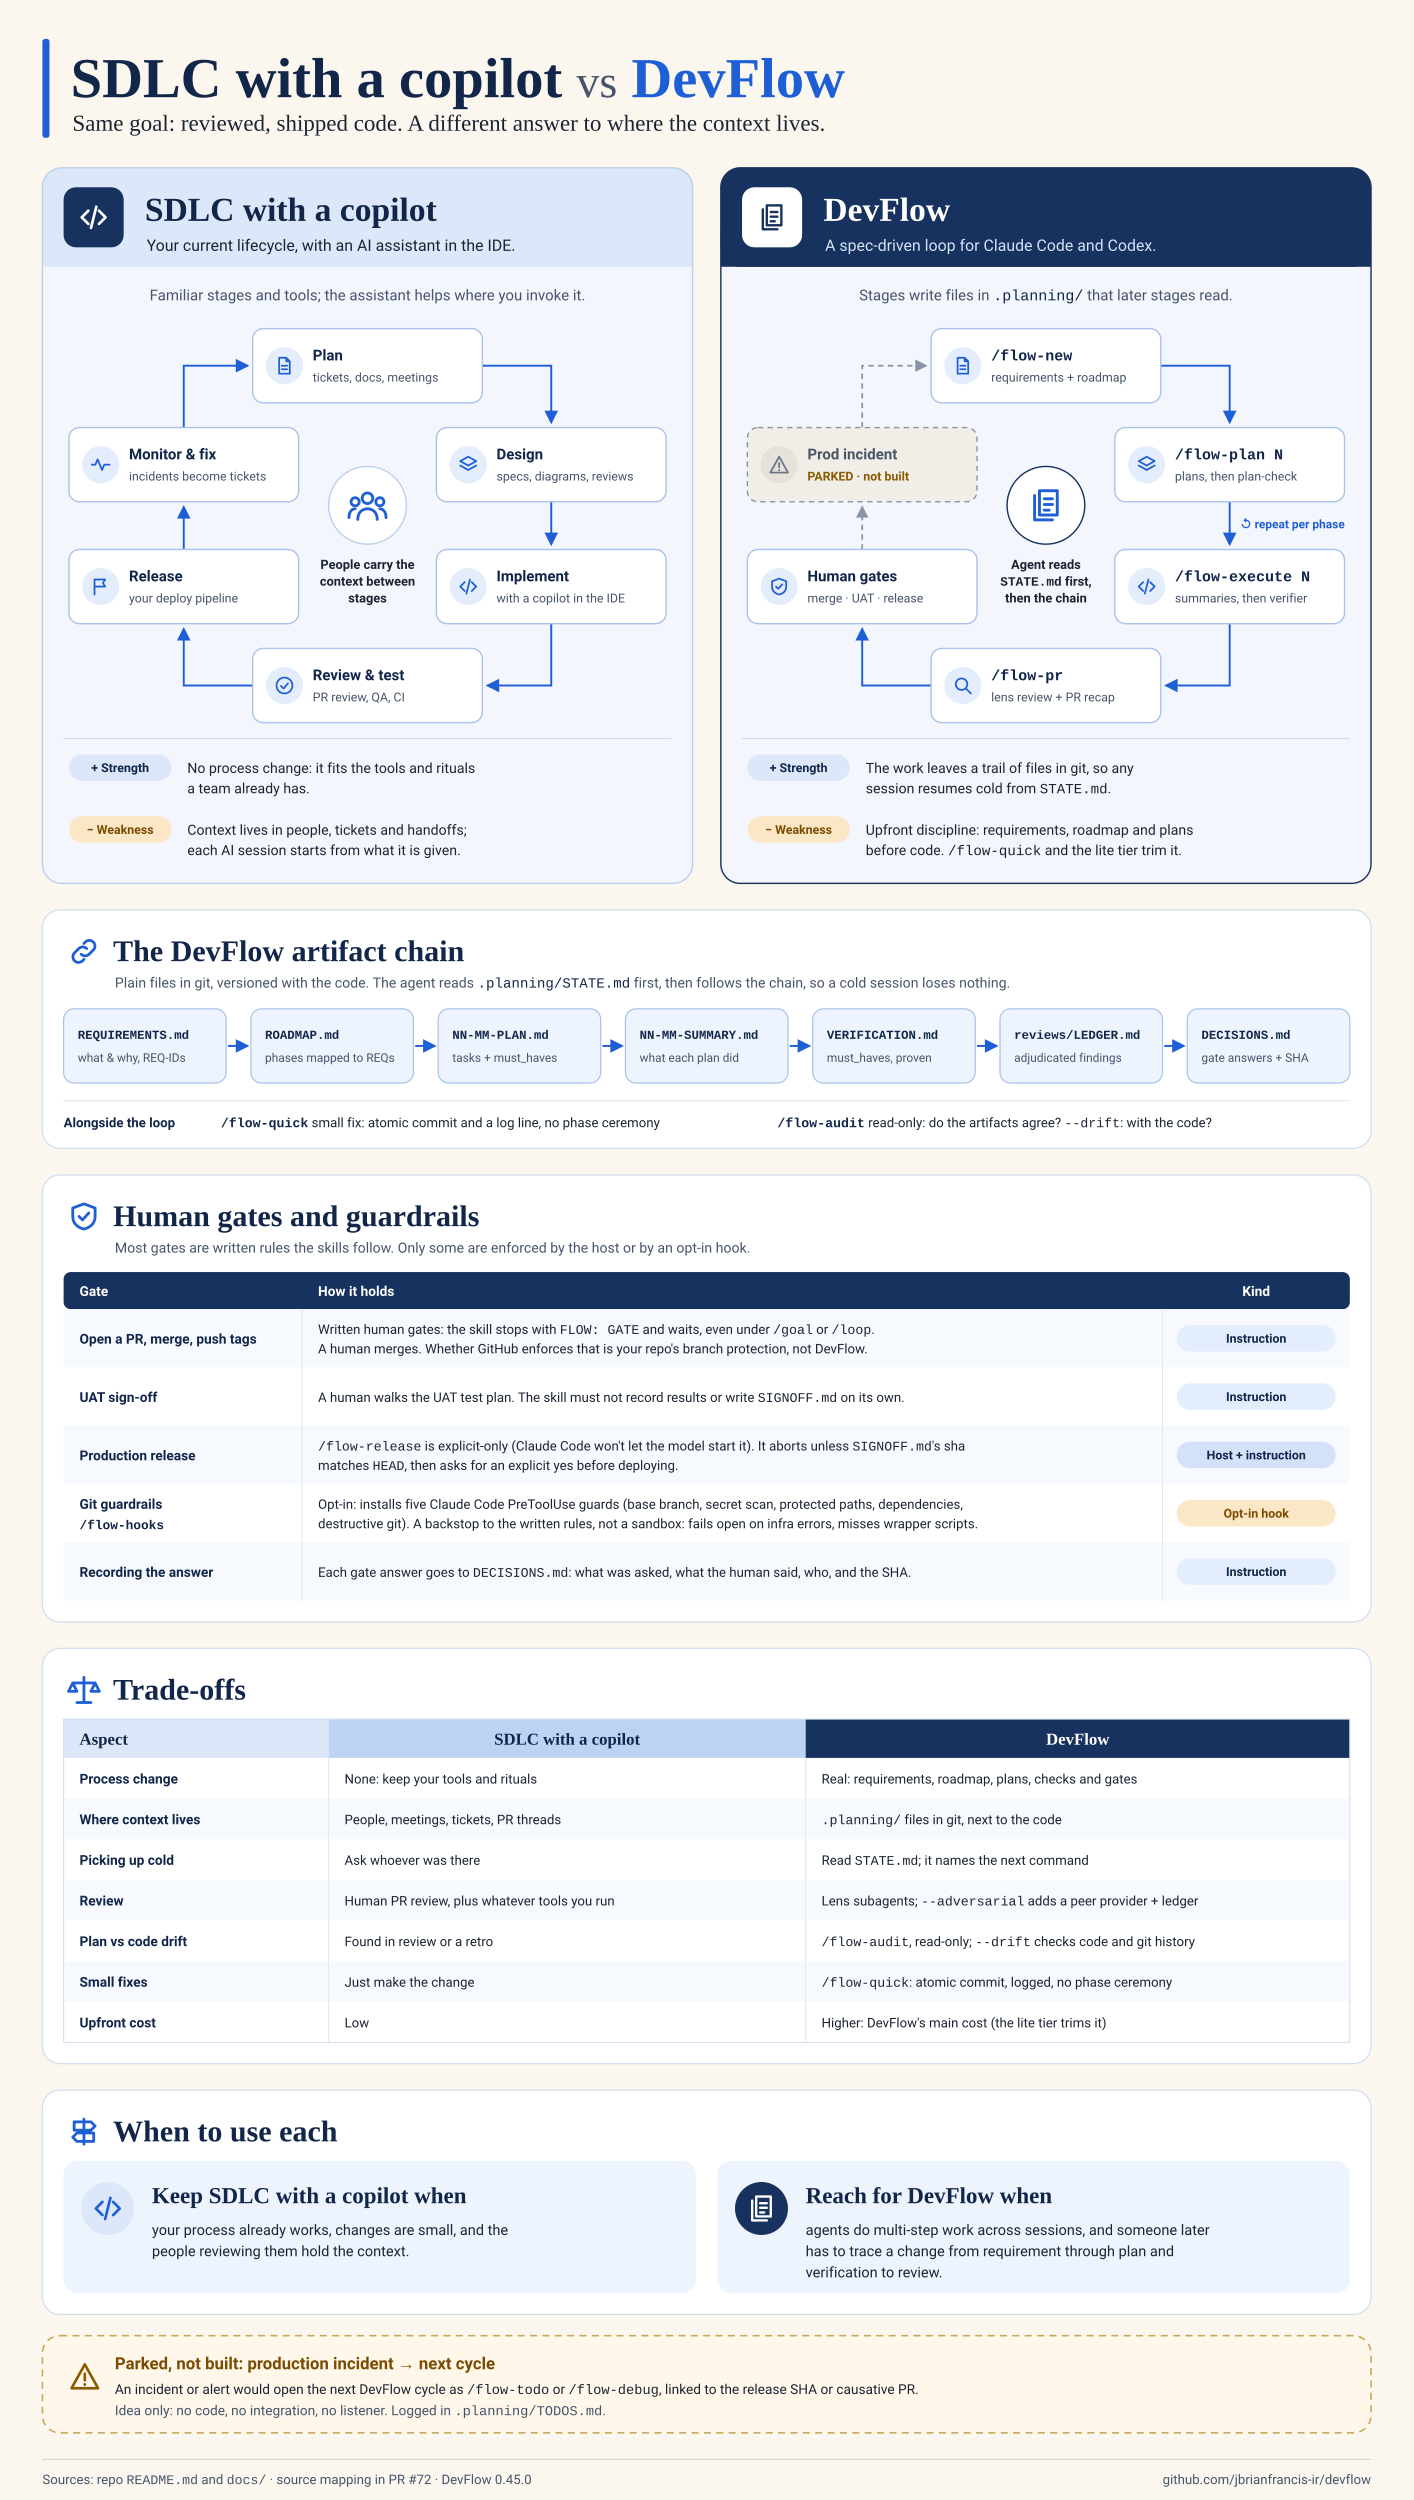
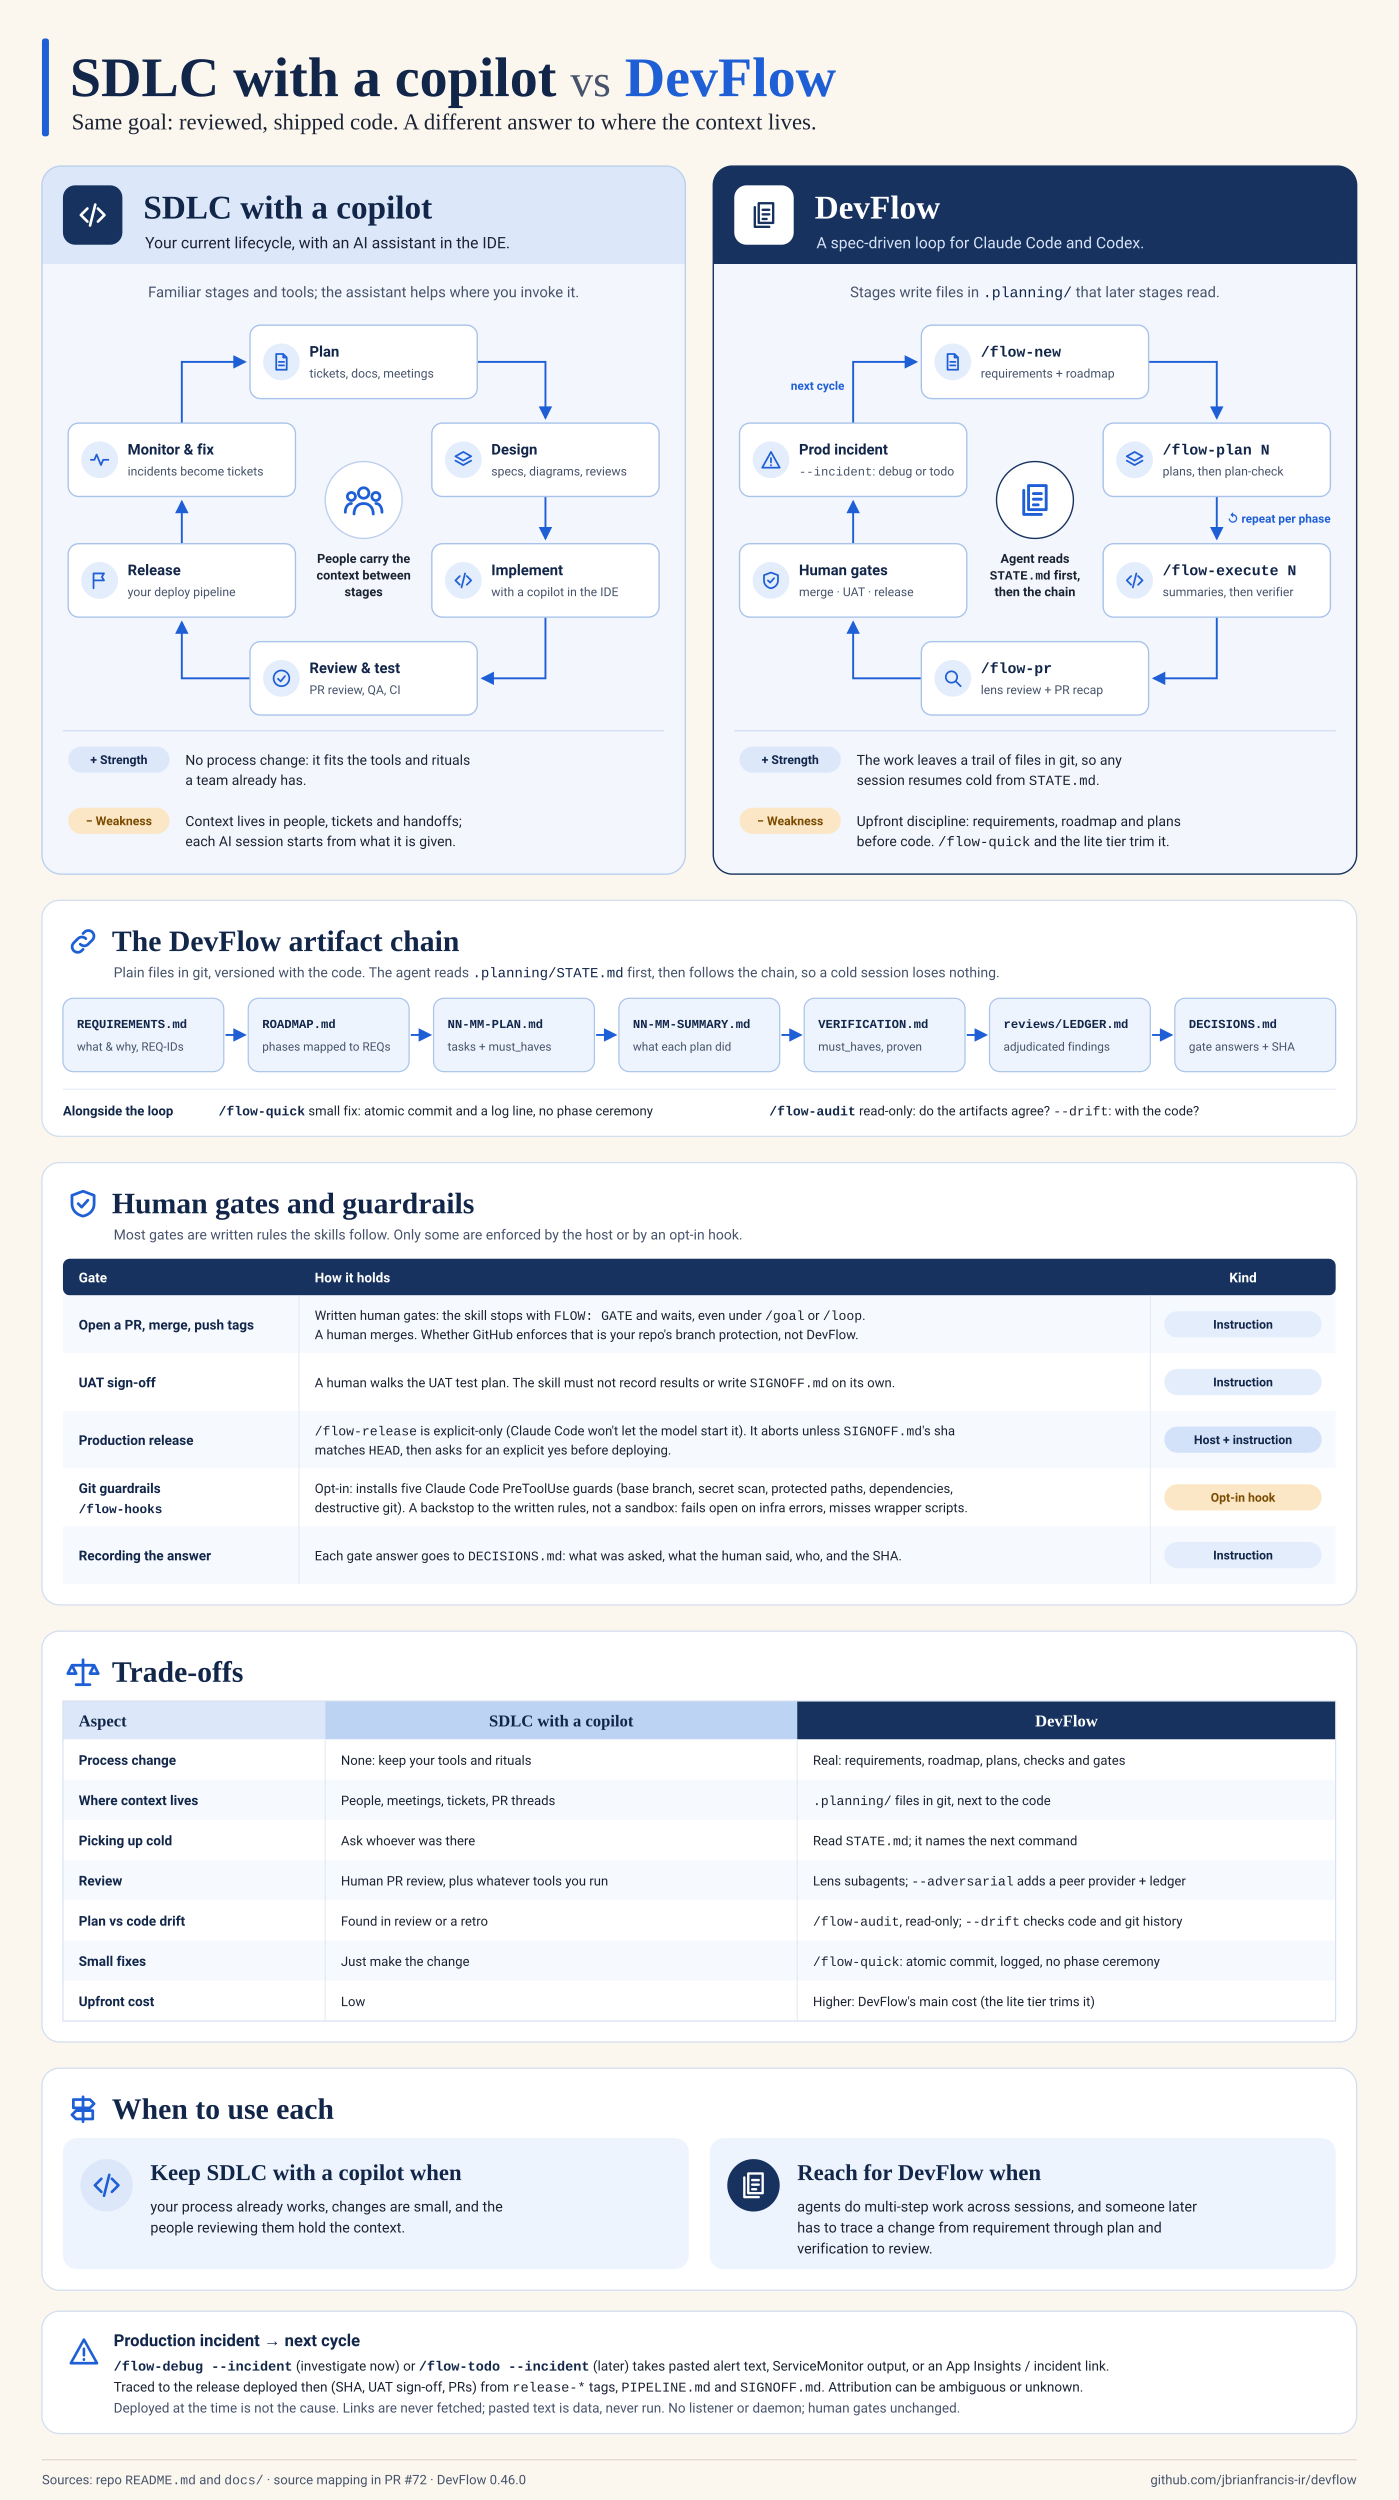
- <svg xmlns="http://www.w3.org/2000/svg" width="1600" height="2830" viewBox="0 0 1600 2830" role="img" aria-labelledby="t d">
+ <svg xmlns="http://www.w3.org/2000/svg" width="1600" height="2860" viewBox="0 0 1600 2860" role="img" aria-labelledby="t d">
  <style>
    svg { font-family: -apple-system, 'Segoe UI', Roboto, 'Helvetica Neue', Arial, 'Liberation Sans', sans-serif; }
    .serif { font-family: Georgia, 'Times New Roman', 'Liberation Serif', serif; }
    .mono { font-family: ui-monospace, SFMono-Regular, Menlo, Consolas, 'Liberation Mono', monospace; }
    .navy { fill: #12264A; }
    .blue { fill: #1F5FD6; }
    .ink { fill: #1B2333; }
    .muted { fill: #46536A; }
    .white { fill: #FFFFFF; }
    .box { fill: #FFFFFF; stroke: #A9C3EA; stroke-width: 1.6; }
    .ibg { fill: #E3EDFB; }
    .ic { color: #1F5FD6; }
    .bt { font-size: 17px; font-weight: 700; fill: #12264A; }
    .bs { font-size: 14px; fill: #46536A; }
    .flow { fill: none; stroke: #1F5FD6; stroke-width: 2.2; }
-     .parked { fill: none; stroke: #8A94A6; stroke-width: 2; stroke-dasharray: 6 5; }
    .sec { fill: #FFFFFF; stroke: #D3DEEE; stroke-width: 1.5; }
    .h2 { font-size: 34px; font-weight: 700; fill: #12264A; }
    .cell { font-size: 15px; fill: #1B2333; }
    .cellb { font-size: 15.5px; font-weight: 700; fill: #12264A; }
  </style>
  <defs>
    <marker id="arr" viewBox="0 0 10 10" refX="8.5" refY="5" markerWidth="7" markerHeight="7" orient="auto-start-reverse">
      <path d="M0,0 L10,5 L0,10 z" fill="#1F5FD6" />
    </marker>
-     <marker id="arrg" viewBox="0 0 10 10" refX="8.5" refY="5" markerWidth="7" markerHeight="7" orient="auto-start-reverse">
-       <path d="M0,0 L10,5 L0,10 z" fill="#8A94A6" />
-     </marker>
    <symbol id="i-doc" viewBox="0 0 24 24">
      <g fill="none" stroke="currentColor" stroke-width="2" stroke-linecap="round" stroke-linejoin="round">
        <path d="M6 3h8l4 4v14H6z M14 3v4h4 M9 12h6 M9 16h6" />
      </g>
    </symbol>
    <symbol id="i-layers" viewBox="0 0 24 24">
      <g fill="none" stroke="currentColor" stroke-width="2" stroke-linecap="round" stroke-linejoin="round">
        <path d="M12 3l9 5-9 5-9-5z M3 13l9 5 9-5" />
      </g>
    </symbol>
    <symbol id="i-code" viewBox="0 0 24 24">
      <g fill="none" stroke="currentColor" stroke-width="2" stroke-linecap="round" stroke-linejoin="round">
        <path d="M8 7l-5 5 5 5 M16 7l5 5-5 5 M14 4l-4 16" />
      </g>
    </symbol>
    <symbol id="i-check" viewBox="0 0 24 24">
      <g fill="none" stroke="currentColor" stroke-width="2" stroke-linecap="round" stroke-linejoin="round">
        <circle cx="12" cy="12" r="9" />
        <path d="M8 12.5l3 3 5-6" />
      </g>
    </symbol>
    <symbol id="i-flag" viewBox="0 0 24 24">
      <g fill="none" stroke="currentColor" stroke-width="2" stroke-linecap="round" stroke-linejoin="round">
        <path d="M5 21V4 M5 4h12l-2.5 4 2.5 4H5" />
      </g>
    </symbol>
    <symbol id="i-pulse" viewBox="0 0 24 24">
      <g fill="none" stroke="currentColor" stroke-width="2" stroke-linecap="round" stroke-linejoin="round">
        <path d="M2 12h4l2.5-6 5 12 2.5-6h6" />
      </g>
    </symbol>
    <symbol id="i-search" viewBox="0 0 24 24">
      <g fill="none" stroke="currentColor" stroke-width="2" stroke-linecap="round" stroke-linejoin="round">
        <circle cx="10.5" cy="10.5" r="6.5" />
        <path d="M15.5 15.5l5.5 5.5" />
      </g>
    </symbol>
    <symbol id="i-shield" viewBox="0 0 24 24">
      <g fill="none" stroke="currentColor" stroke-width="2" stroke-linecap="round" stroke-linejoin="round">
        <path d="M12 3l8 3v6c0 5-3.5 8-8 9-4.5-1-8-4-8-9V6z M8.5 12l2.5 2.5 4.5-5" />
      </g>
    </symbol>
    <symbol id="i-alert" viewBox="0 0 24 24">
      <g fill="none" stroke="currentColor" stroke-width="2" stroke-linecap="round" stroke-linejoin="round">
        <path d="M12 3l10 18H2z M12 10v5 M12 18v.4" />
      </g>
    </symbol>
    <symbol id="i-people" viewBox="0 0 24 24">
      <g fill="none" stroke="currentColor" stroke-width="1.6" stroke-linecap="round" stroke-linejoin="round">
        <circle cx="12" cy="8" r="3" />
        <circle cx="5" cy="10" r="2.3" />
        <circle cx="19" cy="10" r="2.3" />
        <path d="M6.5 20c0-4 2.5-6 5.5-6s5.5 2 5.5 6 M1.5 19c0-3 1.5-5 3.5-5 M22.5 19c0-3-1.5-5-3.5-5" />
      </g>
    </symbol>
    <symbol id="i-stack" viewBox="0 0 24 24">
      <g fill="none" stroke="currentColor" stroke-width="1.8" stroke-linecap="round" stroke-linejoin="round">
        <path d="M8 3h11v15H8z M5 6v15h11 M11 8h5 M11 11.5h5 M11 15h3" />
      </g>
    </symbol>
    <symbol id="i-link" viewBox="0 0 24 24">
      <g fill="none" stroke="currentColor" stroke-width="2" stroke-linecap="round" stroke-linejoin="round">
        <path d="M10 14a4 4 0 0 0 5.7 0l3-3a4 4 0 0 0-5.7-5.7l-1 1 M14 10a4 4 0 0 0-5.7 0l-3 3a4 4 0 0 0 5.7 5.7l1-1" />
      </g>
    </symbol>
    <symbol id="i-scale" viewBox="0 0 24 24">
      <g fill="none" stroke="currentColor" stroke-width="2" stroke-linecap="round" stroke-linejoin="round">
        <path d="M12 3v18 M7 21h10 M4 7h16 M4 7l-3 6h6z M20 7l-3 6h6z" />
      </g>
    </symbol>
    <symbol id="i-sign" viewBox="0 0 24 24">
      <g fill="none" stroke="currentColor" stroke-width="2" stroke-linecap="round" stroke-linejoin="round">
        <path d="M12 3v18 M5 5h12l3 3-3 3H5z M19 13H7l-3 3 3 3h12z" />
      </g>
    </symbol>
  </defs>
-   <rect width="1600" height="2830" fill="#FBF7EF" />
+   <rect width="1600" height="2860" fill="#FBF7EF" />
  <rect x="48" y="44" width="8" height="112" rx="3" fill="#1F5FD6" />
  <text x="80" y="110" class="serif navy" font-size="64" font-weight="700">SDLC with a copilot <tspan class="muted" font-weight="400" font-size="52">vs</tspan>
    <tspan class="blue">DevFlow</tspan>
  </text>
  <text x="82" y="148" class="serif ink" font-size="26">Same goal: reviewed, shipped code. A different answer to where the context lives.</text>
  <rect x="48" y="190" width="736" height="810" rx="22" fill="#F3F7FD" />
  <rect x="48" y="190" width="736" height="112" rx="22" fill="#DCE8FA" />
  <rect x="48" y="260" width="736" height="42" fill="#DCE8FA" />
  <rect x="48" y="190" width="736" height="810" rx="22" fill="none" stroke="#BCD0EE" stroke-width="1.6" />
  <rect x="72" y="212" width="68" height="68" rx="14" fill="#17325E" />
  <use href="#i-code" x="88" y="228" width="36" height="36" style="color:#FFFFFF" />
  <text x="164" y="250" class="serif navy" font-size="38" font-weight="700">SDLC with a copilot</text>
  <text x="166" y="284" class="ink" font-size="18">Your current lifecycle, with an AI assistant in the IDE.</text>
  <text x="416" y="340" text-anchor="middle" class="muted" font-size="17">Familiar stages and tools; the assistant helps where you invoke it.</text>
  <path class="flow" marker-end="url(#arr)" d="M546 414 H624 V478" />
  <path class="flow" marker-end="url(#arr)" d="M624 568 V616" />
  <path class="flow" marker-end="url(#arr)" d="M624 706 V776 H552" />
  <path class="flow" marker-end="url(#arr)" d="M286 776 H208 V712" />
  <path class="flow" marker-end="url(#arr)" d="M208 622 V574" />
  <path class="flow" marker-end="url(#arr)" d="M208 484 V414 H280" />
  <g transform="translate(286,372)">
    <rect width="260" height="84" rx="12" class="box" />
    <circle cx="36" cy="42" r="21" class="ibg" />
    <use href="#i-doc" x="24" y="30" width="24" height="24" class="ic" />
    <text x="68" y="36" class="bt">Plan</text>
    <text x="68" y="60" class="bs">tickets, docs, meetings</text>
  </g>
  <g transform="translate(494,484)">
    <rect width="260" height="84" rx="12" class="box" />
    <circle cx="36" cy="42" r="21" class="ibg" />
    <use href="#i-layers" x="24" y="30" width="24" height="24" class="ic" />
    <text x="68" y="36" class="bt">Design</text>
    <text x="68" y="60" class="bs">specs, diagrams, reviews</text>
  </g>
  <g transform="translate(494,622)">
    <rect width="260" height="84" rx="12" class="box" />
    <circle cx="36" cy="42" r="21" class="ibg" />
    <use href="#i-code" x="24" y="30" width="24" height="24" class="ic" />
    <text x="68" y="36" class="bt">Implement</text>
    <text x="68" y="60" class="bs">with a copilot in the IDE</text>
  </g>
  <g transform="translate(286,734)">
    <rect width="260" height="84" rx="12" class="box" />
    <circle cx="36" cy="42" r="21" class="ibg" />
    <use href="#i-check" x="24" y="30" width="24" height="24" class="ic" />
    <text x="68" y="36" class="bt">Review &amp; test</text>
    <text x="68" y="60" class="bs">PR review, QA, CI</text>
  </g>
  <g transform="translate(78,622)">
    <rect width="260" height="84" rx="12" class="box" />
    <circle cx="36" cy="42" r="21" class="ibg" />
    <use href="#i-flag" x="24" y="30" width="24" height="24" class="ic" />
    <text x="68" y="36" class="bt">Release</text>
    <text x="68" y="60" class="bs">your deploy pipeline</text>
  </g>
  <g transform="translate(78,484)">
    <rect width="260" height="84" rx="12" class="box" />
    <circle cx="36" cy="42" r="21" class="ibg" />
    <use href="#i-pulse" x="24" y="30" width="24" height="24" class="ic" />
    <text x="68" y="36" class="bt">Monitor &amp; fix</text>
    <text x="68" y="60" class="bs">incidents become tickets</text>
  </g>
  <circle cx="416" cy="572" r="44" fill="#FFFFFF" stroke="#BCD0EE" stroke-width="1.6" />
  <use href="#i-people" x="392" y="548" width="48" height="48" class="ic" />
  <text x="416" y="644" text-anchor="middle" class="ink" font-size="14.5" font-weight="600">People carry the</text>
  <text x="416" y="663" text-anchor="middle" class="ink" font-size="14.5" font-weight="600">context between</text>
  <text x="416" y="682" text-anchor="middle" class="ink" font-size="14.5" font-weight="600">stages</text>
  <line x1="72" y1="836" x2="760" y2="836" stroke="#CFDDF1" stroke-width="1.4" />
  <rect x="78" y="854" width="116" height="30" rx="15" fill="#DCE8FA" />
  <text x="136" y="874" text-anchor="middle" class="navy" font-size="14" font-weight="700">+ Strength</text>
  <text x="212" y="875" class="ink" font-size="16">No process change: it fits the tools and rituals</text>
  <text x="212" y="898" class="ink" font-size="16">a team already has.</text>
  <rect x="78" y="924" width="116" height="30" rx="15" fill="#FBE7C6" />
  <text x="136" y="944" text-anchor="middle" font-size="14" font-weight="700" fill="#7A4B00">− Weakness</text>
  <text x="212" y="945" class="ink" font-size="16">Context lives in people, tickets and handoffs;</text>
  <text x="212" y="968" class="ink" font-size="16">each AI session starts from what it is given.</text>
  <rect x="816" y="190" width="736" height="810" rx="22" fill="#F3F7FD" />
  <rect x="816" y="190" width="736" height="112" rx="22" fill="#17325E" />
  <rect x="816" y="260" width="736" height="42" fill="#17325E" />
  <rect x="816" y="190" width="736" height="810" rx="22" fill="none" stroke="#17325E" stroke-width="1.6" />
  <rect x="840" y="212" width="68" height="68" rx="14" fill="#FFFFFF" />
  <use href="#i-stack" x="856" y="228" width="36" height="36" style="color:#17325E" />
  <text x="932" y="250" class="serif white" font-size="38" font-weight="700">DevFlow</text>
  <text x="934" y="284" font-size="18" fill="#D6E3F7">A spec-driven loop for Claude Code and Codex.</text>
  <text x="1184" y="340" text-anchor="middle" class="muted" font-size="17">Stages write files in <tspan class="mono navy">.planning/</tspan> that later stages read.</text>
  <path class="flow" marker-end="url(#arr)" d="M1314 414 H1392 V478" />
  <path class="flow" marker-end="url(#arr)" d="M1392 568 V616" />
  <text x="1404" y="598" class="blue" font-size="13.5" font-weight="600">↺ repeat per phase</text>
  <path class="flow" marker-end="url(#arr)" d="M1392 706 V776 H1320" />
  <path class="flow" marker-end="url(#arr)" d="M1054 776 H976 V712" />
-   <path class="parked" marker-end="url(#arrg)" d="M976 622 V574" />
-   <path class="parked" marker-end="url(#arrg)" d="M976 484 V414 H1048" />
+   <path class="flow" marker-end="url(#arr)" d="M976 622 V574" />
+   <path class="flow" marker-end="url(#arr)" d="M976 484 V414 H1048" />
+   <text x="966" y="446" text-anchor="end" class="blue" font-size="13.5" font-weight="600">next cycle</text>
  <g transform="translate(1054,372)">
    <rect width="260" height="84" rx="12" class="box" />
    <circle cx="36" cy="42" r="21" class="ibg" />
    <use href="#i-doc" x="24" y="30" width="24" height="24" class="ic" />
    <text x="68" y="36" class="bt mono" font-size="16">/flow-new</text>
    <text x="68" y="60" class="bs">requirements + roadmap</text>
  </g>
  <g transform="translate(1262,484)">
    <rect width="260" height="84" rx="12" class="box" />
    <circle cx="36" cy="42" r="21" class="ibg" />
    <use href="#i-layers" x="24" y="30" width="24" height="24" class="ic" />
    <text x="68" y="36" class="bt mono" font-size="16">/flow-plan N</text>
    <text x="68" y="60" class="bs">plans, then plan-check</text>
  </g>
  <g transform="translate(1262,622)">
    <rect width="260" height="84" rx="12" class="box" />
    <circle cx="36" cy="42" r="21" class="ibg" />
    <use href="#i-code" x="24" y="30" width="24" height="24" class="ic" />
    <text x="68" y="36" class="bt mono" font-size="16">/flow-execute N</text>
    <text x="68" y="60" class="bs">summaries, then verifier</text>
  </g>
  <g transform="translate(1054,734)">
    <rect width="260" height="84" rx="12" class="box" />
    <circle cx="36" cy="42" r="21" class="ibg" />
    <use href="#i-search" x="24" y="30" width="24" height="24" class="ic" />
    <text x="68" y="36" class="bt mono" font-size="16">/flow-pr</text>
    <text x="68" y="60" class="bs">lens review + PR recap</text>
  </g>
  <g transform="translate(846,622)">
    <rect width="260" height="84" rx="12" class="box" />
    <circle cx="36" cy="42" r="21" class="ibg" />
    <use href="#i-shield" x="24" y="30" width="24" height="24" class="ic" />
    <text x="68" y="36" class="bt">Human gates</text>
    <text x="68" y="60" class="bs">merge · UAT · release</text>
  </g>
  <g transform="translate(846,484)">
-     <rect width="260" height="84" rx="12" fill="#F1EEE7" stroke="#8A94A6" stroke-width="1.6" stroke-dasharray="6 5" />
-     <circle cx="36" cy="42" r="21" fill="#E6E2D9" />
-     <use href="#i-alert" x="24" y="30" width="24" height="24" style="color:#6B7486" />
-     <text x="68" y="36" font-size="17" font-weight="700" fill="#4A5568">Prod incident</text>
-     <text x="68" y="60" font-size="14" font-weight="700" fill="#8A5A00">PARKED · not built</text>
+     <rect width="260" height="84" rx="12" class="box" />
+     <circle cx="36" cy="42" r="21" class="ibg" />
+     <use href="#i-alert" x="24" y="30" width="24" height="24" class="ic" />
+     <text x="68" y="36" class="bt">Prod incident</text>
+     <text x="68" y="60" class="bs">
+       <tspan class="mono">--incident</tspan>: debug or todo</text>
  </g>
  <circle cx="1184" cy="572" r="44" fill="#FFFFFF" stroke="#17325E" stroke-width="1.6" />
  <use href="#i-stack" x="1162" y="550" width="44" height="44" class="ic" />
  <text x="1184" y="644" text-anchor="middle" class="ink" font-size="14.5" font-weight="600">Agent reads</text>
  <text x="1184" y="663" text-anchor="middle" class="ink" font-size="14.5" font-weight="600">
    <tspan class="mono">STATE.md</tspan> first,</text>
  <text x="1184" y="682" text-anchor="middle" class="ink" font-size="14.5" font-weight="600">then the chain</text>
  <line x1="840" y1="836" x2="1528" y2="836" stroke="#CFDDF1" stroke-width="1.4" />
  <rect x="846" y="854" width="116" height="30" rx="15" fill="#DCE8FA" />
  <text x="904" y="874" text-anchor="middle" class="navy" font-size="14" font-weight="700">+ Strength</text>
  <text x="980" y="875" class="ink" font-size="16">The work leaves a trail of files in git, so any</text>
  <text x="980" y="898" class="ink" font-size="16">session resumes cold from <tspan class="mono">STATE.md</tspan>.</text>
  <rect x="846" y="924" width="116" height="30" rx="15" fill="#FBE7C6" />
  <text x="904" y="944" text-anchor="middle" font-size="14" font-weight="700" fill="#7A4B00">− Weakness</text>
  <text x="980" y="945" class="ink" font-size="16">Upfront discipline: requirements, roadmap and plans</text>
  <text x="980" y="968" class="ink" font-size="16">before code. <tspan class="mono">/flow-quick</tspan> and the lite tier trim it.</text>
  <rect x="48" y="1030" width="1504" height="270" rx="20" class="sec" />
  <use href="#i-link" x="76" y="1058" width="38" height="38" class="ic" />
  <text x="128" y="1088" class="serif h2">The DevFlow artifact chain</text>
  <text x="130" y="1118" class="muted" font-size="16">Plain files in git, versioned with the code. The agent reads <tspan class="mono navy">.planning/STATE.md</tspan> first, then follows the chain, so a cold session loses nothing.</text>
  <g class="flow" marker-end="url(#arr)">
    <path d="M258 1184 H280" />
    <path d="M470 1184 H492" />
    <path d="M682 1184 H704" />
    <path d="M894 1184 H916" />
    <path d="M1106 1184 H1128" />
    <path d="M1318 1184 H1340" />
  </g>
  <g transform="translate(72,1142)">
    <rect width="184" height="84" rx="12" fill="#EEF4FD" stroke="#A9C3EA" stroke-width="1.4" />
    <text x="16" y="34" class="mono navy" font-size="14" font-weight="700">REQUIREMENTS.md</text>
    <text x="16" y="60" class="muted" font-size="13.5">what &amp; why, REQ-IDs</text>
  </g>
  <g transform="translate(284,1142)">
    <rect width="184" height="84" rx="12" fill="#EEF4FD" stroke="#A9C3EA" stroke-width="1.4" />
    <text x="16" y="34" class="mono navy" font-size="14" font-weight="700">ROADMAP.md</text>
    <text x="16" y="60" class="muted" font-size="13.5">phases mapped to REQs</text>
  </g>
  <g transform="translate(496,1142)">
    <rect width="184" height="84" rx="12" fill="#EEF4FD" stroke="#A9C3EA" stroke-width="1.4" />
    <text x="16" y="34" class="mono navy" font-size="14" font-weight="700">NN-MM-PLAN.md</text>
    <text x="16" y="60" class="muted" font-size="13.5">tasks + must_haves</text>
  </g>
  <g transform="translate(708,1142)">
    <rect width="184" height="84" rx="12" fill="#EEF4FD" stroke="#A9C3EA" stroke-width="1.4" />
    <text x="16" y="34" class="mono navy" font-size="14" font-weight="700">NN-MM-SUMMARY.md</text>
    <text x="16" y="60" class="muted" font-size="13.5">what each plan did</text>
  </g>
  <g transform="translate(920,1142)">
    <rect width="184" height="84" rx="12" fill="#EEF4FD" stroke="#A9C3EA" stroke-width="1.4" />
    <text x="16" y="34" class="mono navy" font-size="14" font-weight="700">VERIFICATION.md</text>
    <text x="16" y="60" class="muted" font-size="13.5">must_haves, proven</text>
  </g>
  <g transform="translate(1132,1142)">
    <rect width="184" height="84" rx="12" fill="#EEF4FD" stroke="#A9C3EA" stroke-width="1.4" />
    <text x="16" y="34" class="mono navy" font-size="14" font-weight="700">reviews/LEDGER.md</text>
    <text x="16" y="60" class="muted" font-size="13.5">adjudicated findings</text>
  </g>
  <g transform="translate(1344,1142)">
    <rect width="184" height="84" rx="12" fill="#EEF4FD" stroke="#A9C3EA" stroke-width="1.4" />
    <text x="16" y="34" class="mono navy" font-size="14" font-weight="700">DECISIONS.md</text>
    <text x="16" y="60" class="muted" font-size="13.5">gate answers + SHA</text>
  </g>
  <line x1="72" y1="1246" x2="1528" y2="1246" stroke="#E1E8F3" stroke-width="1.2" />
  <text x="72" y="1276" class="navy" font-size="15" font-weight="700">Alongside the loop</text>
  <text x="250" y="1276" class="ink" font-size="15">
    <tspan class="mono navy" font-weight="700">/flow-quick</tspan>  small fix: atomic commit and a log line, no phase ceremony</text>
  <text x="880" y="1276" class="ink" font-size="15">
    <tspan class="mono navy" font-weight="700">/flow-audit</tspan>  read-only: do the artifacts agree? <tspan class="mono">--drift</tspan>: with the code?</text>
  <rect x="48" y="1330" width="1504" height="506" rx="20" class="sec" />
  <use href="#i-shield" x="76" y="1358" width="38" height="38" class="ic" />
  <text x="128" y="1388" class="serif h2">Human gates and guardrails</text>
  <text x="130" y="1418" class="muted" font-size="16">Most gates are written rules the skills follow. Only some are enforced by the host or by an opt-in hook.</text>
  <rect x="72" y="1440" width="1456" height="42" rx="8" fill="#17325E" />
  <text x="90" y="1467" class="white" font-size="15.5" font-weight="700">Gate</text>
  <text x="360" y="1467" class="white" font-size="15.5" font-weight="700">How it holds</text>
  <text x="1422" y="1467" text-anchor="middle" class="white" font-size="15.5" font-weight="700">Kind</text>
  <rect x="72" y="1482" width="1456" height="66" fill="#F6F9FE" />
  <text x="90" y="1521" class="cellb">Open a PR, merge, push tags</text>
  <text x="360" y="1510" class="cell">Written human gates: the skill stops with <tspan class="mono">FLOW: GATE</tspan> and waits, even under <tspan class="mono">/goal</tspan> or <tspan class="mono">/loop</tspan>.</text>
  <text x="360" y="1532" class="cell">A human merges. Whether GitHub enforces that is your repo's branch protection, not DevFlow.</text>
  <rect x="1332" y="1500" width="180" height="30" rx="15" fill="#E3EDFB" />
  <text x="1422" y="1520" text-anchor="middle" class="navy" font-size="14" font-weight="700">Instruction</text>
  <rect x="72" y="1548" width="1456" height="66" fill="#FFFFFF" />
  <text x="90" y="1587" class="cellb">UAT sign-off</text>
  <text x="360" y="1587" class="cell">A human walks the UAT test plan. The skill must not record results or write <tspan class="mono">SIGNOFF.md</tspan> on its own.</text>
  <rect x="1332" y="1566" width="180" height="30" rx="15" fill="#E3EDFB" />
  <text x="1422" y="1586" text-anchor="middle" class="navy" font-size="14" font-weight="700">Instruction</text>
  <rect x="72" y="1614" width="1456" height="66" fill="#F6F9FE" />
  <text x="90" y="1653" class="cellb">Production release</text>
  <text x="360" y="1642" class="cell">
    <tspan class="mono">/flow-release</tspan> is explicit-only (Claude Code won't let the model start it). It aborts unless <tspan class="mono">SIGNOFF.md</tspan>'s sha</text>
  <text x="360" y="1664" class="cell">matches <tspan class="mono">HEAD</tspan>, then asks for an explicit yes before deploying.</text>
  <rect x="1332" y="1632" width="180" height="30" rx="15" fill="#D3E2F8" />
  <text x="1422" y="1652" text-anchor="middle" class="navy" font-size="14" font-weight="700">Host + instruction</text>
  <rect x="72" y="1680" width="1456" height="66" fill="#FFFFFF" />
  <text x="90" y="1708" class="cellb">Git guardrails</text>
  <text x="90" y="1731" class="mono navy" font-size="14.5" font-weight="700">/flow-hooks</text>
  <text x="360" y="1708" class="cell">Opt-in: installs five Claude Code PreToolUse guards (base branch, secret scan, protected paths, dependencies,</text>
  <text x="360" y="1730" class="cell">destructive git). A backstop to the written rules, not a sandbox: fails open on infra errors, misses wrapper scripts.</text>
  <rect x="1332" y="1698" width="180" height="30" rx="15" fill="#FBE7C6" />
  <text x="1422" y="1718" text-anchor="middle" font-size="14" font-weight="700" fill="#7A4B00">Opt-in hook</text>
  <rect x="72" y="1746" width="1456" height="66" fill="#F6F9FE" />
  <text x="90" y="1785" class="cellb">Recording the answer</text>
  <text x="360" y="1785" class="cell">Each gate answer goes to <tspan class="mono">DECISIONS.md</tspan>: what was asked, what the human said, who, and the SHA.</text>
  <rect x="1332" y="1764" width="180" height="30" rx="15" fill="#E3EDFB" />
  <text x="1422" y="1784" text-anchor="middle" class="navy" font-size="14" font-weight="700">Instruction</text>
  <line x1="342" y1="1482" x2="342" y2="1812" stroke="#E1E8F3" stroke-width="1.2" />
  <line x1="1316" y1="1482" x2="1316" y2="1812" stroke="#E1E8F3" stroke-width="1.2" />
  <rect x="48" y="1866" width="1504" height="470" rx="20" class="sec" />
  <use href="#i-scale" x="76" y="1894" width="38" height="38" class="ic" />
  <text x="128" y="1924" class="serif h2">Trade-offs</text>
  <rect x="72" y="1946" width="300" height="44" fill="#DCE8FA" />
  <rect x="372" y="1946" width="540" height="44" fill="#BCD3F4" />
  <rect x="912" y="1946" width="616" height="44" fill="#17325E" />
  <text x="90" y="1975" class="serif navy" font-size="19" font-weight="700">Aspect</text>
  <text x="642" y="1975" text-anchor="middle" class="serif navy" font-size="19" font-weight="700">SDLC with a copilot</text>
  <text x="1220" y="1975" text-anchor="middle" class="serif white" font-size="19" font-weight="700">DevFlow</text>
  <g>
    <rect x="72" y="1990" width="1456" height="46" fill="#FFFFFF" />
    <rect x="72" y="2036" width="1456" height="46" fill="#F6F9FE" />
    <rect x="72" y="2082" width="1456" height="46" fill="#FFFFFF" />
    <rect x="72" y="2128" width="1456" height="46" fill="#F6F9FE" />
    <rect x="72" y="2174" width="1456" height="46" fill="#FFFFFF" />
    <rect x="72" y="2220" width="1456" height="46" fill="#F6F9FE" />
    <rect x="72" y="2266" width="1456" height="46" fill="#FFFFFF" />
    <line x1="372" y1="1990" x2="372" y2="2312" stroke="#E1E8F3" stroke-width="1.2" />
    <line x1="912" y1="1990" x2="912" y2="2312" stroke="#E1E8F3" stroke-width="1.2" />
    <rect x="72" y="1946" width="1456" height="366" fill="none" stroke="#D3DEEE" stroke-width="1.2" />
  </g>
  <text x="90" y="2019" class="cellb">Process change</text>
  <text x="390" y="2019" class="cell">None: keep your tools and rituals</text>
  <text x="930" y="2019" class="cell">Real: requirements, roadmap, plans, checks and gates</text>
  <text x="90" y="2065" class="cellb">Where context lives</text>
  <text x="390" y="2065" class="cell">People, meetings, tickets, PR threads</text>
  <text x="930" y="2065" class="cell">
    <tspan class="mono">.planning/</tspan> files in git, next to the code</text>
  <text x="90" y="2111" class="cellb">Picking up cold</text>
  <text x="390" y="2111" class="cell">Ask whoever was there</text>
  <text x="930" y="2111" class="cell">Read <tspan class="mono">STATE.md</tspan>; it names the next command</text>
  <text x="90" y="2157" class="cellb">Review</text>
  <text x="390" y="2157" class="cell">Human PR review, plus whatever tools you run</text>
  <text x="930" y="2157" class="cell">Lens subagents; <tspan class="mono">--adversarial</tspan> adds a peer provider + ledger</text>
  <text x="90" y="2203" class="cellb">Plan vs code drift</text>
  <text x="390" y="2203" class="cell">Found in review or a retro</text>
  <text x="930" y="2203" class="cell">
    <tspan class="mono">/flow-audit</tspan>, read-only; <tspan class="mono">--drift</tspan> checks code and git history</text>
  <text x="90" y="2249" class="cellb">Small fixes</text>
  <text x="390" y="2249" class="cell">Just make the change</text>
  <text x="930" y="2249" class="cell">
    <tspan class="mono">/flow-quick</tspan>: atomic commit, logged, no phase ceremony</text>
  <text x="90" y="2295" class="cellb">Upfront cost</text>
  <text x="390" y="2295" class="cell">Low</text>
  <text x="930" y="2295" class="cell">Higher: DevFlow's main cost (the lite tier trims it)</text>
  <rect x="48" y="2366" width="1504" height="254" rx="20" class="sec" />
  <use href="#i-sign" x="76" y="2394" width="38" height="38" class="ic" />
  <text x="128" y="2424" class="serif h2">When to use each</text>
  <rect x="72" y="2446" width="716" height="150" rx="16" fill="#EEF4FD" />
  <circle cx="122" cy="2500" r="30" fill="#DCE8FA" />
  <use href="#i-code" x="104" y="2482" width="36" height="36" class="ic" />
  <text x="172" y="2494" class="serif navy" font-size="26" font-weight="700">Keep SDLC with a copilot when</text>
  <text x="172" y="2530" class="ink" font-size="16.5">your process already works, changes are small, and the</text>
  <text x="172" y="2554" class="ink" font-size="16.5">people reviewing them hold the context.</text>
  <rect x="812" y="2446" width="716" height="150" rx="16" fill="#EEF4FD" />
  <circle cx="862" cy="2500" r="30" fill="#17325E" />
  <use href="#i-stack" x="844" y="2482" width="36" height="36" style="color:#FFFFFF" />
  <text x="912" y="2494" class="serif navy" font-size="26" font-weight="700">Reach for DevFlow when</text>
  <text x="912" y="2530" class="ink" font-size="16.5">agents do multi-step work across sessions, and someone later</text>
  <text x="912" y="2554" class="ink" font-size="16.5">has to trace a change from requirement through plan and</text>
  <text x="912" y="2578" class="ink" font-size="16.5">verification to review.</text>
-   <rect x="48" y="2644" width="1504" height="110" rx="20" fill="#FFF8EA" stroke="#C9A65A" stroke-width="1.8" stroke-dasharray="8 6" />
-   <use href="#i-alert" x="78" y="2672" width="36" height="36" style="color:#8A5A00" />
-   <text x="130" y="2682" font-size="19" font-weight="700" fill="#7A4B00">Parked, not built: production incident → next cycle</text>
-   <text x="130" y="2710" class="ink" font-size="15.5">An incident or alert would open the next DevFlow cycle as <tspan class="mono">/flow-todo</tspan> or <tspan class="mono">/flow-debug</tspan>, linked to the release SHA or causative PR.</text>
-   <text x="130" y="2734" class="muted" font-size="15.5">Idea only: no code, no integration, no listener. Logged in <tspan class="mono">.planning/TODOS.md</tspan>.</text>
-   <line x1="48" y1="2784" x2="1552" y2="2784" stroke="#D8D2C4" stroke-width="1.2" />
-   <text x="48" y="2812" class="muted" font-size="15">Sources: repo <tspan class="mono">README.md</tspan> and <tspan class="mono">docs/</tspan> · source mapping in PR #72 · DevFlow 0.45.0</text>
-   <text x="1552" y="2812" text-anchor="end" class="muted" font-size="15">github.com/jbrianfrancis-ir/devflow</text>
+   <rect x="48" y="2644" width="1504" height="140" rx="20" class="sec" />
+   <use href="#i-alert" x="78" y="2672" width="36" height="36" class="ic" />
+   <text x="130" y="2684" class="navy" font-size="19" font-weight="700">Production incident → next cycle</text>
+   <text x="130" y="2712" class="ink" font-size="15.5">
+     <tspan class="mono navy" font-weight="700">/flow-debug --incident</tspan> (investigate now) or <tspan class="mono navy" font-weight="700">/flow-todo --incident</tspan> (later) takes pasted alert text, ServiceMonitor output, or an App Insights / incident link.</text>
+   <text x="130" y="2736" class="ink" font-size="15.5">Traced to the release deployed then (SHA, UAT sign-off, PRs) from <tspan class="mono">release-*</tspan> tags, <tspan class="mono">PIPELINE.md</tspan> and <tspan class="mono">SIGNOFF.md</tspan>. Attribution can be ambiguous or unknown.</text>
+   <text x="130" y="2760" class="muted" font-size="15.5">Deployed at the time is not the cause. Links are never fetched; pasted text is data, never run. No listener or daemon; human gates unchanged.</text>
+   <line x1="48" y1="2814" x2="1552" y2="2814" stroke="#D8D2C4" stroke-width="1.2" />
+   <text x="48" y="2842" class="muted" font-size="15">Sources: repo <tspan class="mono">README.md</tspan> and <tspan class="mono">docs/</tspan> · source mapping in PR #72 · DevFlow 0.46.0</text>
+   <text x="1552" y="2842" text-anchor="end" class="muted" font-size="15">github.com/jbrianfrancis-ir/devflow</text>
</svg>
